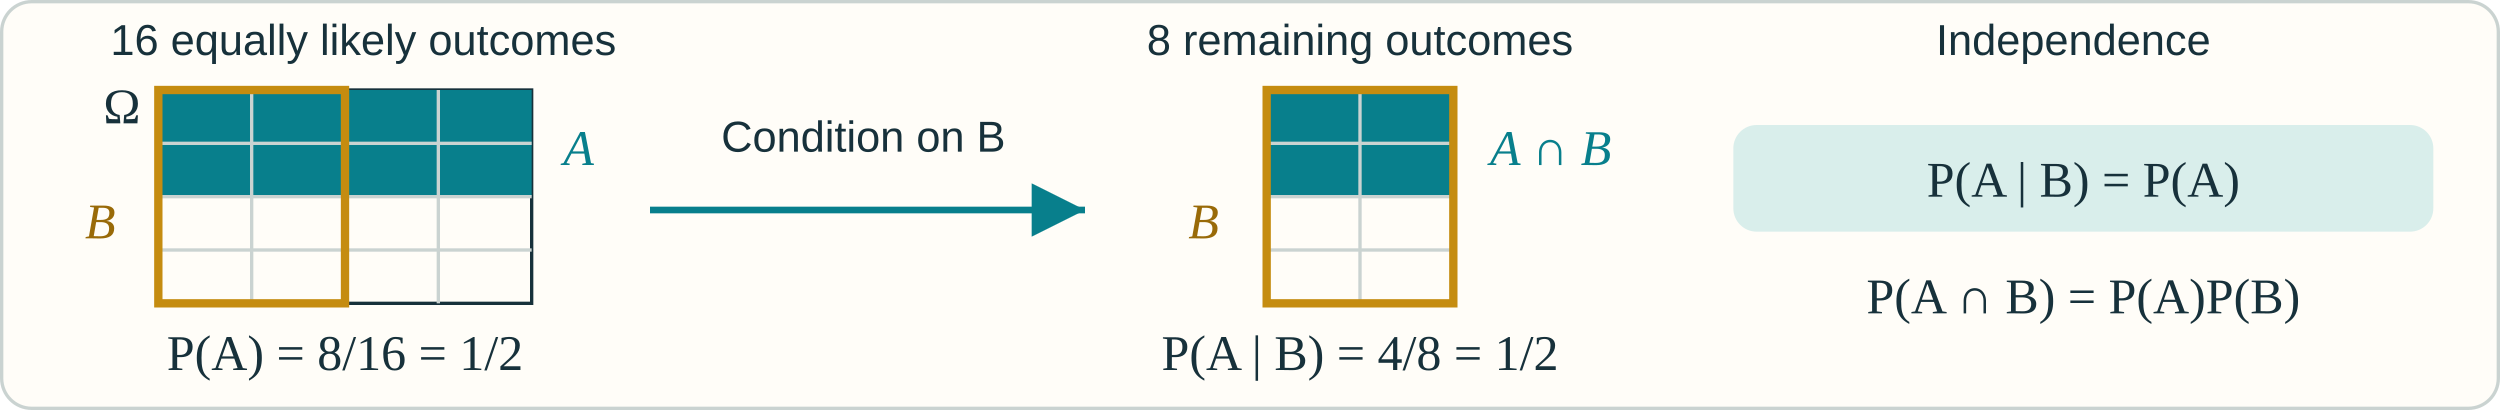
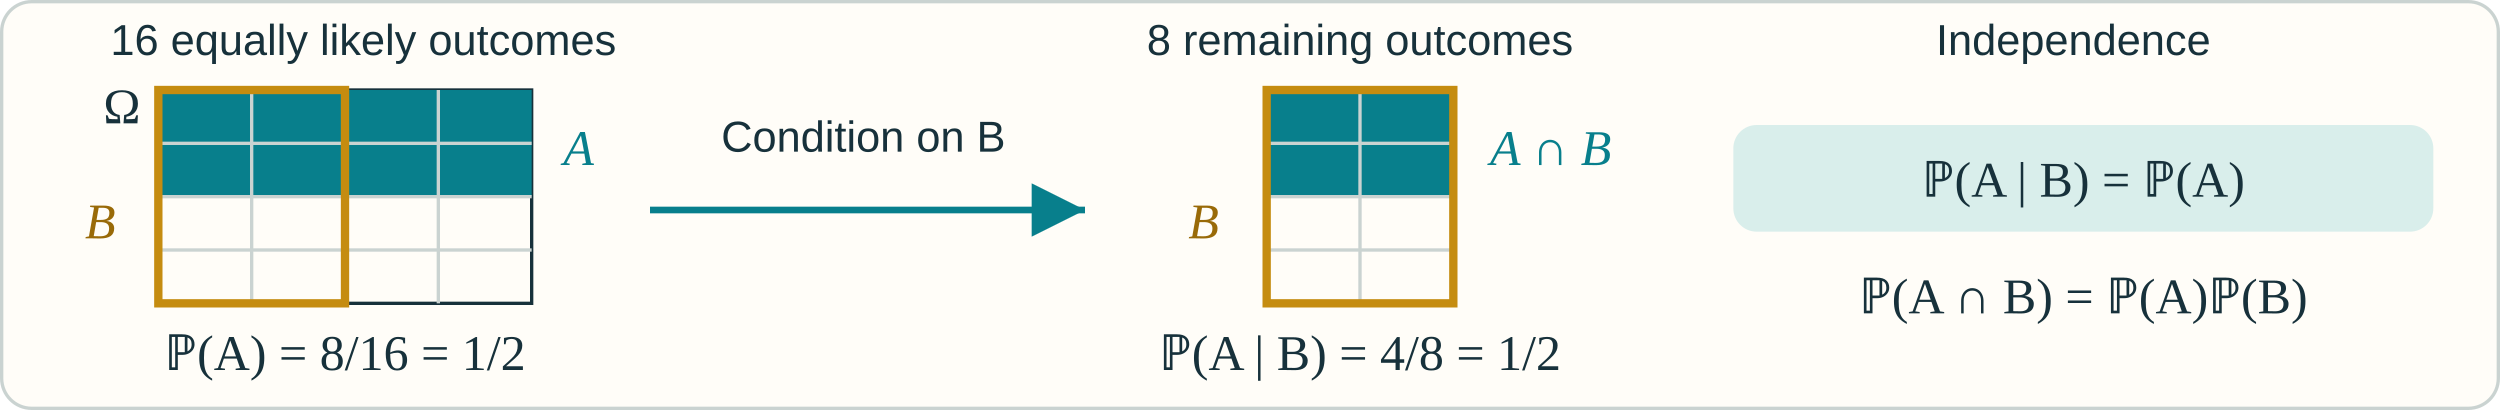
<svg xmlns="http://www.w3.org/2000/svg" viewBox="0 0 1500 246" role="img" aria-labelledby="title desc">
  <defs>
    <marker id="arrow" markerWidth="9" markerHeight="9" refX="8" refY="4" orient="auto">
      <path d="M0 0L8 4L0 8Z" fill="#087f8c" />
    </marker>
  </defs>
  <rect x="1" y="1" width="1498" height="244" rx="18" fill="#fffdf8" stroke="#cad3d1" stroke-width="2" />
  <g font-family="Arial, sans-serif" font-size="26" fill="#17313b" text-anchor="middle">
    <text x="218" y="33">16 equally likely outcomes</text>
    <text x="816" y="33">8 remaining outcomes</text>
    <text x="1244" y="33">Independence</text>
    <text x="518" y="91">Condition on B</text>
  </g>
  <g stroke="#cad3d1" stroke-width="2">
    <rect x="95" y="54" width="224" height="128" fill="#fffdf8" stroke="#17313b" />
    <rect x="95" y="54" width="224" height="64" fill="#087f8c" stroke="none" />
    <path d="M151 54V182M207 54V182M263 54V182M95 86H319M95 118H319M95 150H319" />
    <rect x="760" y="54" width="112" height="128" fill="#fffdf8" />
    <rect x="760" y="54" width="112" height="64" fill="#087f8c" stroke="none" />
    <path d="M816 54V182M760 86H872M760 118H872M760 150H872" />
  </g>
  <g fill="none" stroke="#c58c10" stroke-width="5">
    <rect x="95" y="54" width="112" height="128" />
    <rect x="760" y="54" width="112" height="128" />
  </g>
  <path d="M390 126H651" fill="none" stroke="#087f8c" stroke-width="4" marker-end="url(#arrow)" />
  <g font-family="Georgia, 'Times New Roman', serif" font-size="30" fill="#17313b">
    <text x="62" y="74">Ω</text>
    <text x="51" y="143" fill="#996a08" font-style="italic">B</text>
    <text x="338" y="99" fill="#087f8c" font-style="italic">A</text>
    <text x="713" y="143" fill="#996a08" font-style="italic">B</text>
    <text x="894" y="99" fill="#087f8c" font-style="italic">A ∩ B</text>
-     <text x="207" y="222" text-anchor="middle">P(A) = 8/16 = 1/2</text>
-     <text x="816" y="222" text-anchor="middle">P(A | B) = 4/8 = 1/2</text>
+     <text x="207" y="222" text-anchor="middle">ℙ(A) = 8/16 = 1/2</text>
+     <text x="816" y="222" text-anchor="middle">ℙ(A | B) = 4/8 = 1/2</text>
    <rect x="1040" y="75" width="420" height="64" rx="14" fill="#d9eeeb" />
-     <text x="1250" y="118" text-anchor="middle">P(A | B) = P(A)</text>
-     <text x="1250" y="188" text-anchor="middle">P(A ∩ B) = P(A)P(B)</text>
+     <text x="1250" y="118" text-anchor="middle">ℙ(A | B) = ℙ(A)</text>
+     <text x="1250" y="188" text-anchor="middle">ℙ(A ∩ B) = ℙ(A)ℙ(B)</text>
  </g>
</svg>
